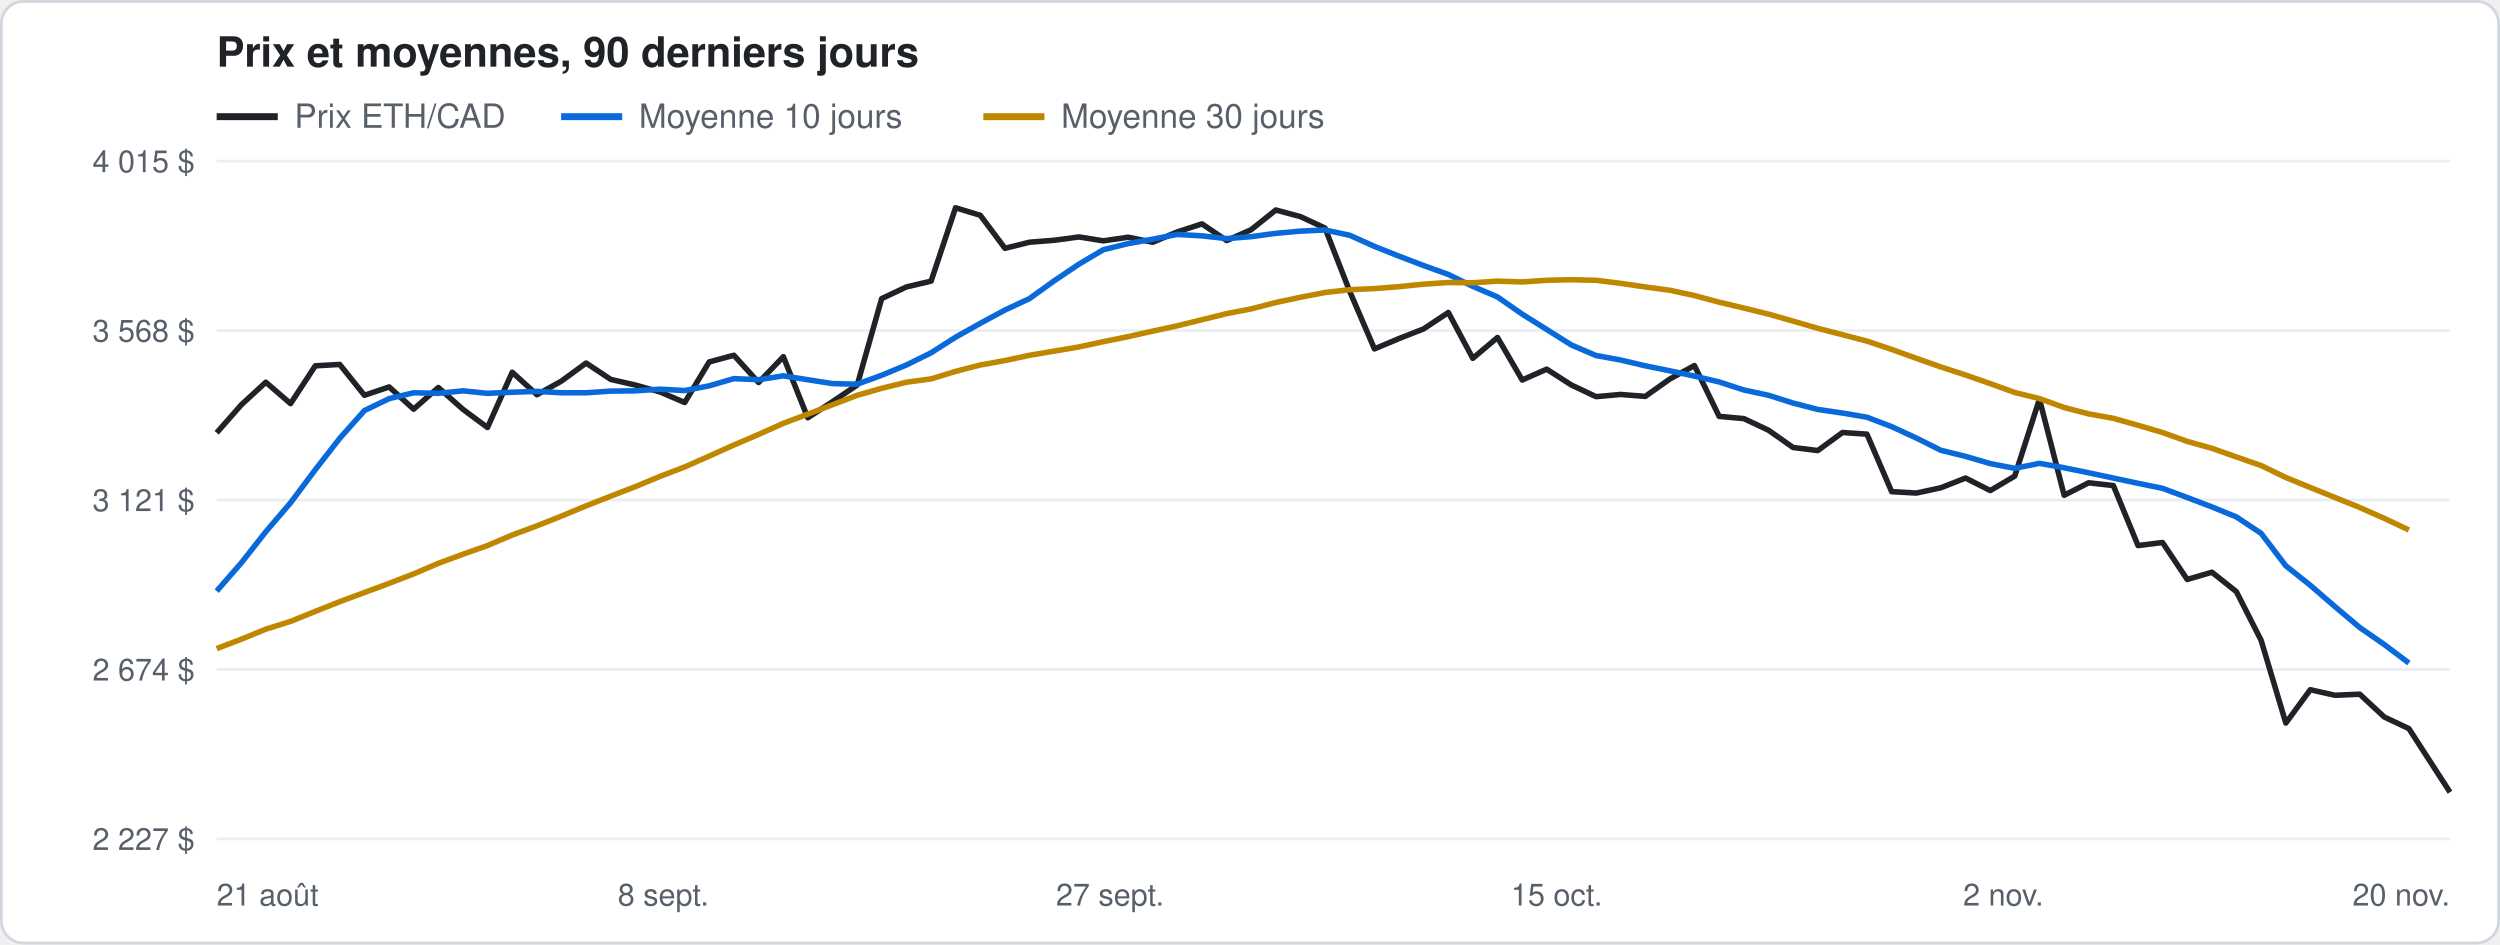
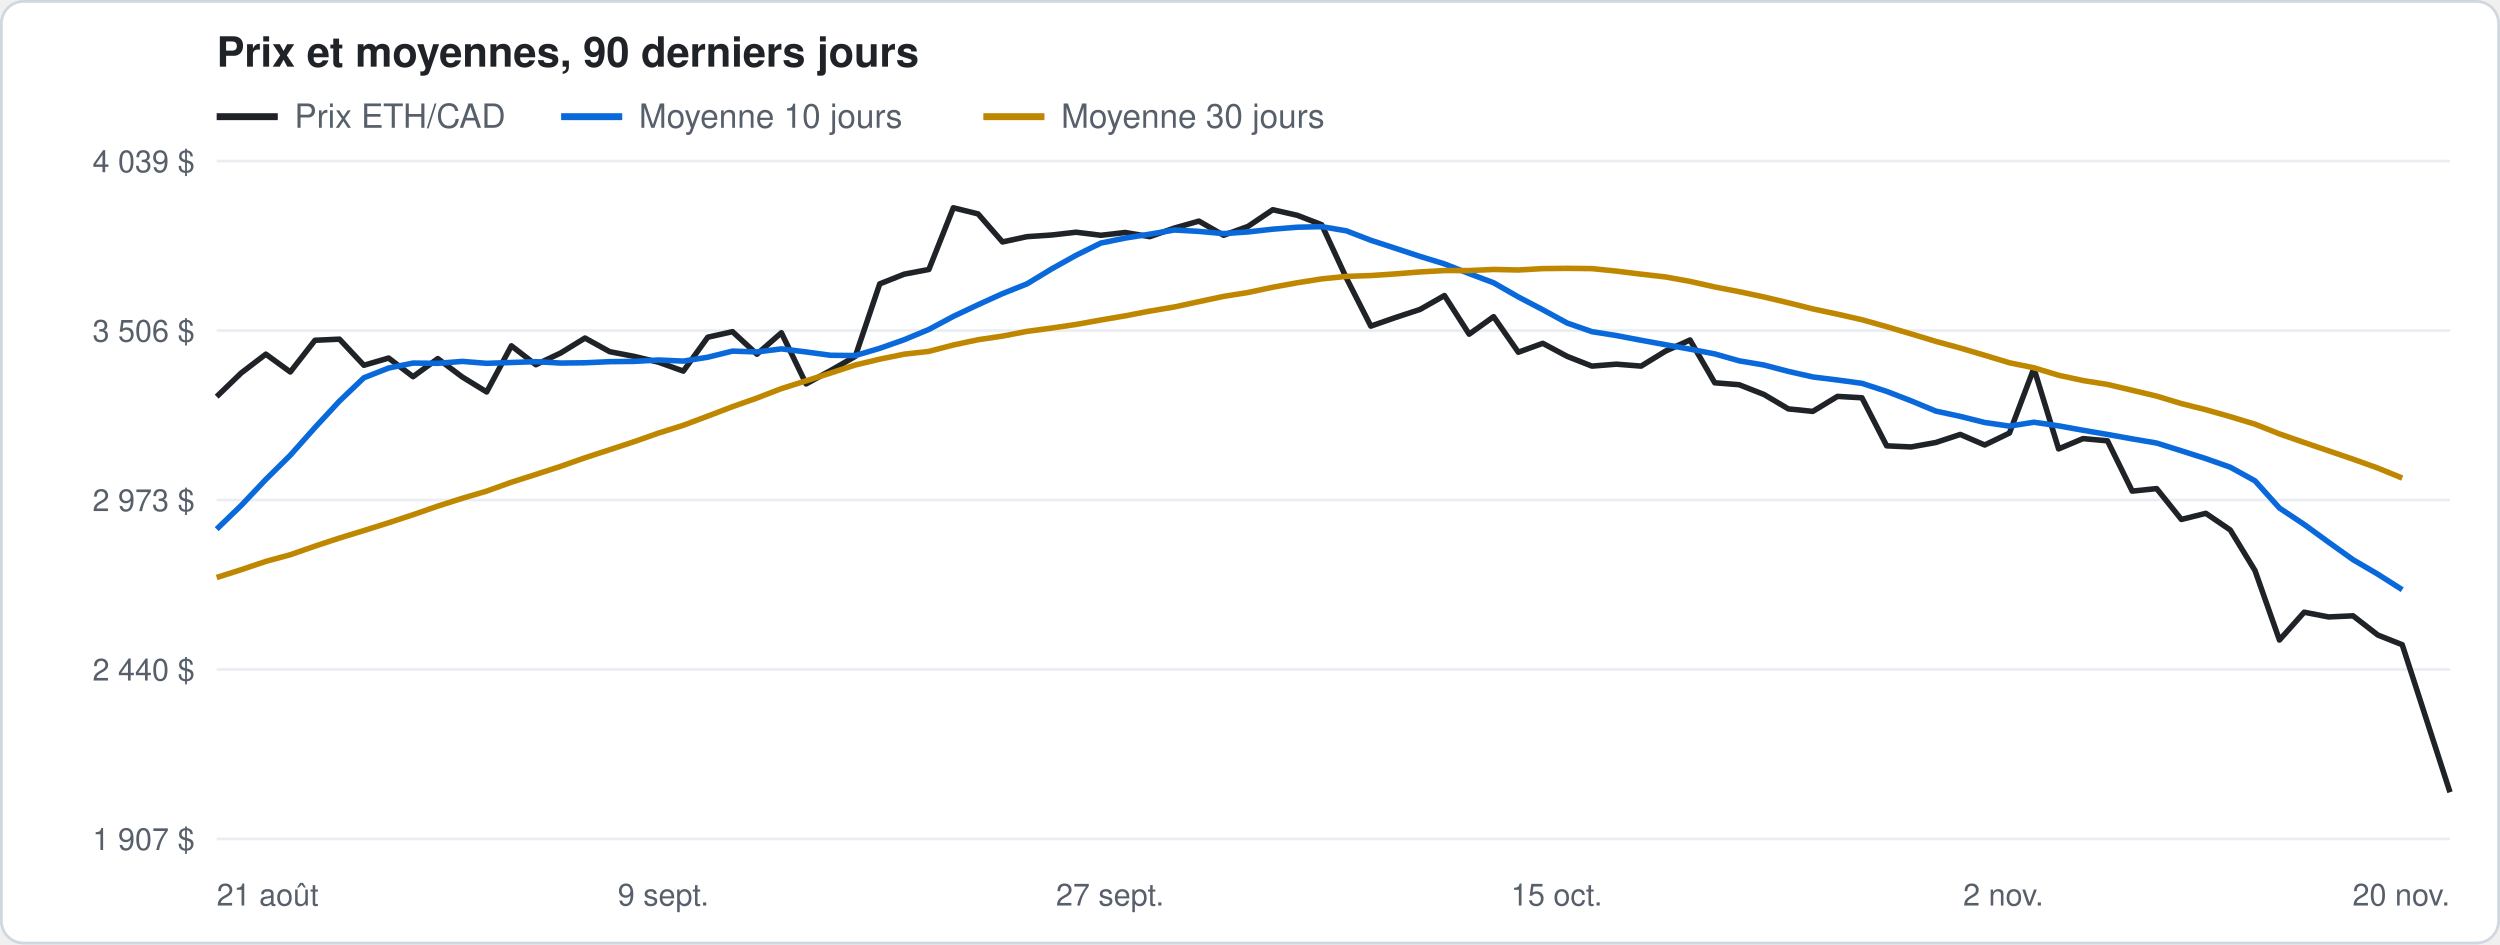
<svg xmlns="http://www.w3.org/2000/svg" width="900" height="340" viewBox="0 0 900 340" font-family="-apple-system, Segoe UI, Helvetica, Arial, sans-serif">
  <rect x="0.5" y="0.5" width="899" height="339" rx="8" fill="#ffffff" stroke="#d0d7de" />
  <text x="78" y="24" font-size="15" font-weight="600" fill="#1f2328">Prix et moyennes, 90 derniers jours</text>
  <line x1="78" y1="42" x2="100" y2="42" stroke="#1f2328" stroke-width="2.5" />
  <text x="106" y="46" font-size="12" fill="#57606a">Prix ETH/CAD</text>
  <line x1="202" y1="42" x2="224" y2="42" stroke="#0969da" stroke-width="2.5" />
  <text x="230" y="46" font-size="12" fill="#57606a">Moyenne 10 jours</text>
  <line x1="354" y1="42" x2="376" y2="42" stroke="#bf8700" stroke-width="2.5" />
  <text x="382" y="46" font-size="12" fill="#57606a">Moyenne 30 jours</text>
  <line x1="78" y1="302.0" x2="882" y2="302.0" stroke="#eaeef2" />
-   <text x="70" y="306.0" font-size="11" fill="#57606a" text-anchor="end">2 227 $</text>
+   <text x="70" y="306.0" font-size="11" fill="#57606a" text-anchor="end">1 907 $</text>
  <line x1="78" y1="241.0" x2="882" y2="241.0" stroke="#eaeef2" />
-   <text x="70" y="245.0" font-size="11" fill="#57606a" text-anchor="end">2 674 $</text>
+   <text x="70" y="245.0" font-size="11" fill="#57606a" text-anchor="end">2 440 $</text>
  <line x1="78" y1="180.0" x2="882" y2="180.0" stroke="#eaeef2" />
-   <text x="70" y="184.0" font-size="11" fill="#57606a" text-anchor="end">3 121 $</text>
+   <text x="70" y="184.0" font-size="11" fill="#57606a" text-anchor="end">2 973 $</text>
  <line x1="78" y1="119.0" x2="882" y2="119.0" stroke="#eaeef2" />
-   <text x="70" y="123.0" font-size="11" fill="#57606a" text-anchor="end">3 568 $</text>
+   <text x="70" y="123.0" font-size="11" fill="#57606a" text-anchor="end">3 506 $</text>
  <line x1="78" y1="58.0" x2="882" y2="58.0" stroke="#eaeef2" />
-   <text x="70" y="62.0" font-size="11" fill="#57606a" text-anchor="end">4 015 $</text>
+   <text x="70" y="62.0" font-size="11" fill="#57606a" text-anchor="end">4 039 $</text>
  <text x="78.0" y="326" font-size="11" fill="#57606a" text-anchor="start">21 août</text>
-   <text x="238.8" y="326" font-size="11" fill="#57606a" text-anchor="middle">8 sept.</text>
+   <text x="238.8" y="326" font-size="11" fill="#57606a" text-anchor="middle">9 sept.</text>
  <text x="399.6" y="326" font-size="11" fill="#57606a" text-anchor="middle">27 sept.</text>
  <text x="560.4" y="326" font-size="11" fill="#57606a" text-anchor="middle">15 oct.</text>
  <text x="721.2" y="326" font-size="11" fill="#57606a" text-anchor="middle">2 nov.</text>
  <text x="882.0" y="326" font-size="11" fill="#57606a" text-anchor="end">20 nov.</text>
-   <polyline points="78.0,155.8 86.9,145.7 95.7,137.6 104.6,145.3 113.5,131.7 122.3,131.2 131.2,142.3 140.1,139.3 148.9,147.3 157.8,139.5 166.7,147.4 175.5,153.9 184.4,134.0 193.3,142.1 202.1,137.2 211.0,130.7 219.9,136.6 228.7,138.6 237.6,141.1 246.5,144.9 255.3,130.3 264.2,127.9 273.1,137.7 282.0,128.4 290.8,150.4 299.7,144.6 308.6,138.6 317.4,107.5 326.3,103.3 335.2,101.2 344.0,74.8 352.9,77.5 361.8,89.4 370.6,87.2 379.5,86.5 388.4,85.3 397.2,86.7 406.1,85.4 415.0,87.2 423.8,83.5 432.7,80.6 441.6,86.6 450.4,82.7 459.3,75.6 468.2,78.0 477.0,82.1 485.9,104.9 494.8,125.6 503.6,121.9 512.5,118.4 521.4,112.5 530.2,129.0 539.1,121.5 548.0,136.8 556.8,132.9 565.7,138.6 574.6,142.8 583.4,142.0 592.3,142.7 601.2,136.4 610.0,131.6 618.9,149.9 627.8,150.7 636.7,154.9 645.5,161.1 654.4,162.2 663.3,155.7 672.1,156.3 681.0,177.0 689.9,177.5 698.7,175.6 707.6,172.1 716.5,176.6 725.3,171.4 734.2,143.7 743.1,178.3 751.9,173.8 760.8,174.8 769.7,196.4 778.5,195.3 787.4,208.6 796.3,206.0 805.1,213.0 814.0,230.5 822.9,260.3 831.7,248.3 840.6,250.3 849.5,249.9 858.3,258.1 867.2,262.3 882.0,285.2" fill="none" stroke="#1f2328" stroke-width="2" stroke-linejoin="round" />
-   <polyline points="78.0,212.8 86.9,202.6 95.7,191.4 104.6,181.0 113.5,169.1 122.3,157.8 131.2,147.8 140.1,143.5 148.9,141.4 157.8,141.6 166.7,140.7 175.5,141.6 184.4,141.2 193.3,140.9 202.1,141.4 211.0,141.4 219.9,140.8 228.7,140.7 237.6,140.1 246.5,140.6 255.3,138.9 264.2,136.3 273.1,136.7 282.0,135.3 290.8,136.7 299.7,138.1 308.6,138.3 317.4,135.1 326.3,131.4 335.2,127.0 344.0,121.4 352.9,116.4 361.8,111.6 370.6,107.5 379.5,101.1 388.4,95.1 397.2,89.9 406.1,87.7 415.0,86.1 423.8,84.4 432.7,84.9 441.6,85.9 450.4,85.2 459.3,84.0 468.2,83.2 477.0,82.8 485.9,84.7 494.8,88.7 503.6,92.2 512.5,95.6 521.4,98.8 530.2,103.1 539.1,106.9 548.0,113.1 556.8,118.6 565.7,124.2 574.6,128.0 583.4,129.6 592.3,131.7 601.2,133.5 610.0,135.4 618.9,137.5 627.8,140.4 636.7,142.3 645.5,145.1 654.4,147.4 663.3,148.7 672.1,150.2 681.0,153.6 689.9,157.7 698.7,162.1 707.6,164.3 716.5,166.9 725.3,168.6 734.2,166.8 743.1,168.4 751.9,170.2 760.8,172.1 769.7,174.0 778.5,175.8 787.4,179.1 796.3,182.5 805.1,186.1 814.0,192.0 822.9,203.7 831.7,210.7 840.6,218.4 849.5,225.9 858.3,232.0 867.2,238.7" fill="none" stroke="#0969da" stroke-width="2" stroke-linejoin="round" />
-   <polyline points="78.0,233.5 86.9,230.1 95.7,226.5 104.6,223.7 113.5,220.1 122.3,216.6 131.2,213.3 140.1,210.0 148.9,206.6 157.8,202.8 166.7,199.5 175.5,196.4 184.4,192.6 193.3,189.3 202.1,185.8 211.0,182.1 219.9,178.6 228.7,175.2 237.6,171.5 246.5,168.1 255.3,164.2 264.2,160.2 273.1,156.4 282.0,152.4 290.8,149.1 299.7,145.7 308.6,142.3 317.4,139.8 326.3,137.6 335.2,136.4 344.0,133.7 352.9,131.4 361.8,129.8 370.6,127.9 379.5,126.4 388.4,124.9 397.2,123.0 406.1,121.2 415.0,119.2 423.8,117.3 432.7,115.1 441.6,112.9 450.4,111.2 459.3,108.9 468.2,107.0 477.0,105.3 485.9,104.3 494.8,103.9 503.6,103.2 512.5,102.3 521.4,101.7 530.2,101.8 539.1,101.2 548.0,101.5 556.8,100.9 565.7,100.7 574.6,100.9 583.4,102.0 592.3,103.3 601.2,104.5 610.0,106.4 618.9,108.8 627.8,110.9 636.7,113.1 645.5,115.6 654.4,118.2 663.3,120.5 672.1,122.8 681.0,125.8 689.9,129.0 698.7,132.1 707.6,135.0 716.5,138.1 725.3,141.3 734.2,143.5 743.1,146.7 751.9,149.0 760.8,150.6 769.7,153.1 778.5,155.7 787.4,158.9 796.3,161.4 805.1,164.5 814.0,167.6 822.9,171.9 831.7,175.5 840.6,179.1 849.5,182.7 858.3,186.6 867.2,190.8" fill="none" stroke="#bf8700" stroke-width="2" stroke-linejoin="round" />
+   <polyline points="78.0,142.8 86.8,134.3 95.7,127.5 104.5,133.9 113.4,122.5 122.2,122.1 131.0,131.5 139.9,128.9 148.7,135.6 157.6,129.1 166.4,135.7 175.2,141.1 184.1,124.5 192.9,131.3 201.8,127.1 210.6,121.7 219.5,126.6 228.3,128.3 237.1,130.4 246.0,133.6 254.8,121.4 263.7,119.4 272.5,127.5 281.3,119.8 290.2,138.2 299.0,133.4 307.9,128.3 316.7,102.2 325.5,98.7 334.4,97.0 343.2,74.8 352.1,77.0 360.9,87.1 369.7,85.2 378.6,84.6 387.4,83.6 396.3,84.7 405.1,83.7 413.9,85.2 422.8,82.1 431.6,79.6 440.5,84.7 449.3,81.5 458.2,75.5 467.0,77.5 475.8,80.9 484.7,100.1 493.5,117.4 502.4,114.3 511.2,111.4 520.0,106.4 528.9,120.3 537.7,114.0 546.6,126.8 555.4,123.6 564.2,128.3 573.1,131.8 581.9,131.1 590.8,131.8 599.6,126.4 608.4,122.4 617.3,137.8 626.1,138.5 635.0,142.0 643.8,147.2 652.6,148.1 661.5,142.7 670.3,143.2 679.2,160.5 688.0,160.9 696.9,159.3 705.7,156.4 714.5,160.2 723.4,155.9 732.2,132.6 741.1,161.6 749.9,157.9 758.7,158.7 767.6,176.8 776.4,175.9 785.3,187.0 794.1,184.8 802.9,190.8 811.8,205.4 820.6,230.4 829.5,220.4 838.3,222.1 847.1,221.7 856.0,228.6 864.8,232.1 882.0,285.2" fill="none" stroke="#1f2328" stroke-width="2" stroke-linejoin="round" />
+   <polyline points="78.0,190.5 86.8,182.0 95.7,172.6 104.5,163.9 113.4,153.9 122.2,144.4 131.0,136.0 139.9,132.5 148.7,130.7 157.6,130.8 166.4,130.1 175.2,130.8 184.1,130.5 192.9,130.2 201.8,130.7 210.6,130.6 219.5,130.2 228.3,130.1 237.1,129.6 246.0,130.0 254.8,128.6 263.7,126.4 272.5,126.7 281.3,125.6 290.2,126.7 299.0,127.9 307.9,128.0 316.7,125.4 325.5,122.3 334.4,118.6 343.2,113.9 352.1,109.7 360.9,105.7 369.7,102.2 378.6,96.8 387.4,91.9 396.3,87.5 405.1,85.7 413.9,84.3 422.8,82.8 431.6,83.3 440.5,84.1 449.3,83.5 458.2,82.5 467.0,81.8 475.8,81.6 484.7,83.1 493.5,86.5 502.4,89.4 511.2,92.3 520.0,95.0 528.9,98.5 537.7,101.8 546.6,106.9 555.4,111.5 564.2,116.3 573.1,119.4 581.9,120.8 590.8,122.5 599.6,124.1 608.4,125.7 617.3,127.4 626.1,129.9 635.0,131.4 643.8,133.7 652.6,135.7 661.5,136.8 670.3,138.0 679.2,140.9 688.0,144.3 696.9,148.0 705.7,149.9 714.5,152.1 723.4,153.4 732.2,152.0 741.1,153.3 749.9,154.9 758.7,156.4 767.6,158.0 776.4,159.5 785.3,162.3 794.1,165.1 802.9,168.2 811.8,173.1 820.6,182.9 829.5,188.8 838.3,195.2 847.1,201.5 856.0,206.7 864.8,212.3" fill="none" stroke="#0969da" stroke-width="2" stroke-linejoin="round" />
+   <polyline points="78.0,207.9 86.8,205.1 95.7,202.1 104.5,199.7 113.4,196.6 122.2,193.7 131.0,191.0 139.9,188.2 148.7,185.3 157.6,182.2 166.4,179.4 175.2,176.8 184.1,173.6 192.9,170.8 201.8,167.9 210.6,164.8 219.5,161.9 228.3,159.0 237.1,155.9 246.0,153.1 254.8,149.8 263.7,146.4 272.5,143.3 281.3,139.9 290.2,137.1 299.0,134.3 307.9,131.4 316.7,129.3 325.5,127.5 334.4,126.5 343.2,124.2 352.1,122.3 360.9,121.0 369.7,119.3 378.6,118.1 387.4,116.8 396.3,115.2 405.1,113.7 413.9,112.0 422.8,110.5 431.6,108.6 440.5,106.7 449.3,105.3 458.2,103.4 467.0,101.8 475.8,100.4 484.7,99.5 493.5,99.2 502.4,98.6 511.2,97.9 520.0,97.4 528.9,97.4 537.7,97.0 546.6,97.2 555.4,96.7 564.2,96.6 573.1,96.7 581.9,97.6 590.8,98.7 599.6,99.7 608.4,101.3 617.3,103.3 626.1,105.0 635.0,106.9 643.8,109.0 652.6,111.2 661.5,113.1 670.3,115.1 679.2,117.6 688.0,120.2 696.9,122.9 705.7,125.3 714.5,127.9 723.4,130.6 732.2,132.4 741.1,135.1 749.9,137.0 758.7,138.4 767.6,140.5 776.4,142.6 785.3,145.3 794.1,147.5 802.9,150.0 811.8,152.7 820.6,156.2 829.5,159.3 838.3,162.3 847.1,165.3 856.0,168.5 864.8,172.1" fill="none" stroke="#bf8700" stroke-width="2" stroke-linejoin="round" />
</svg>
